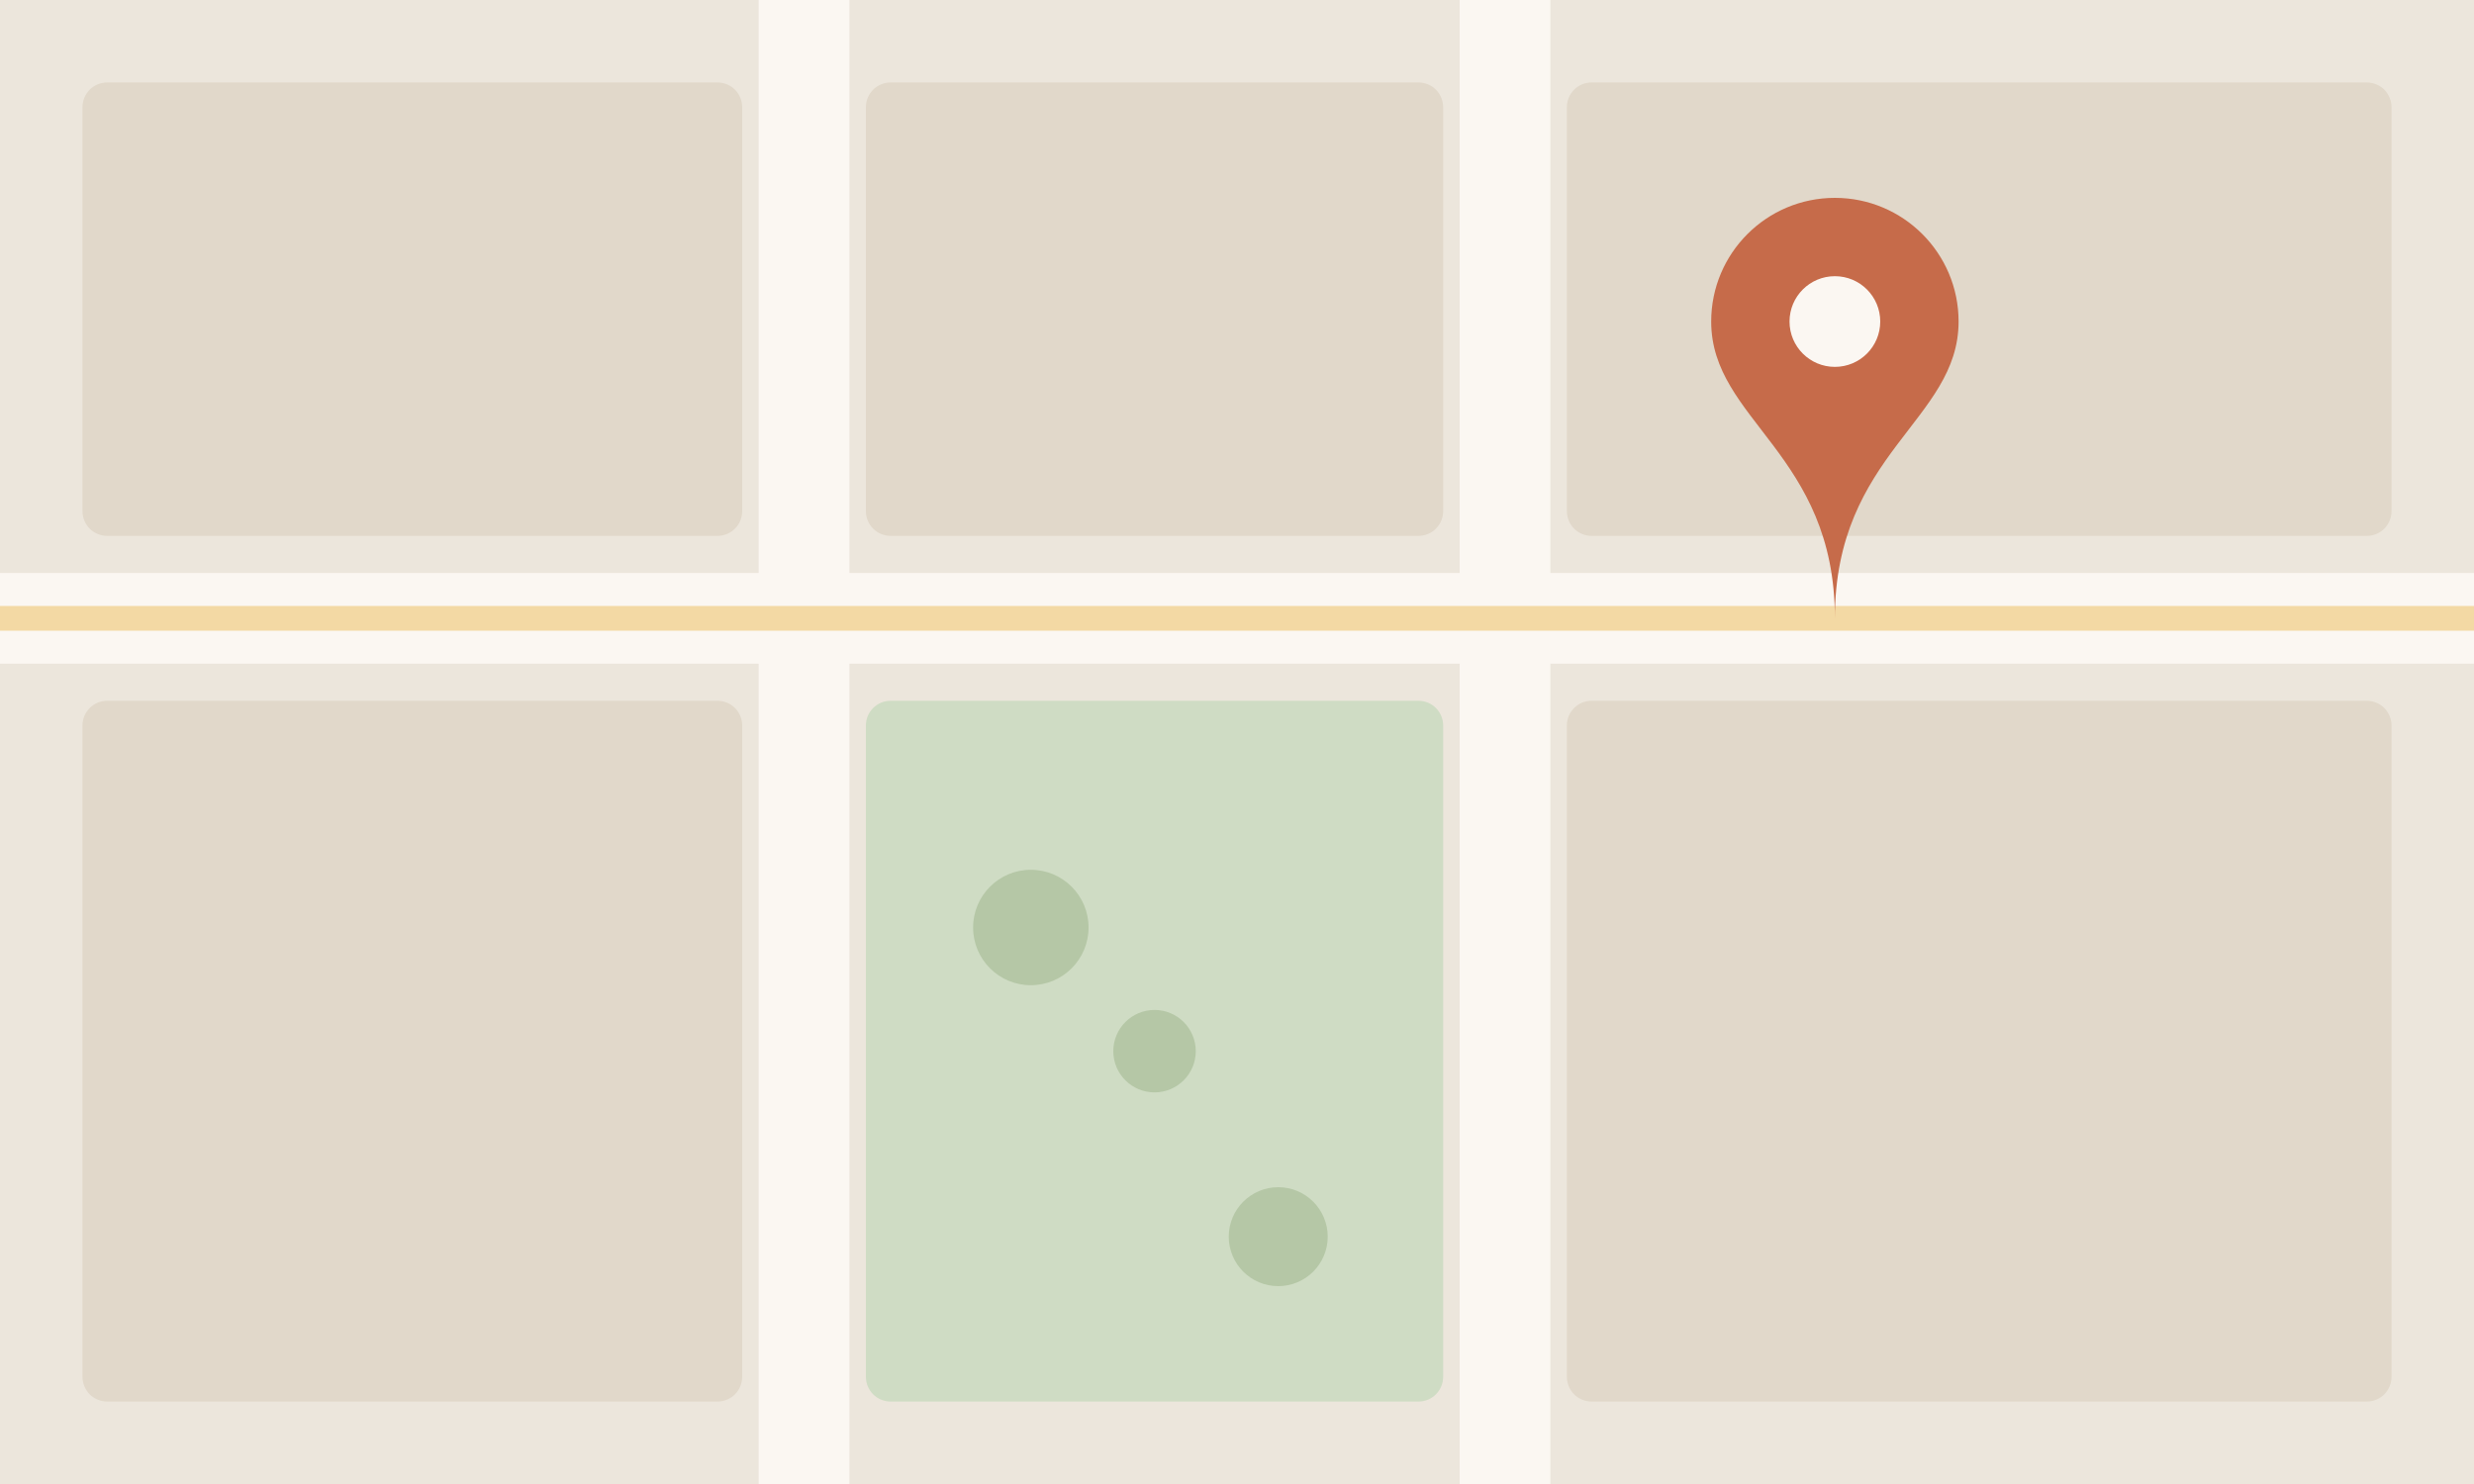
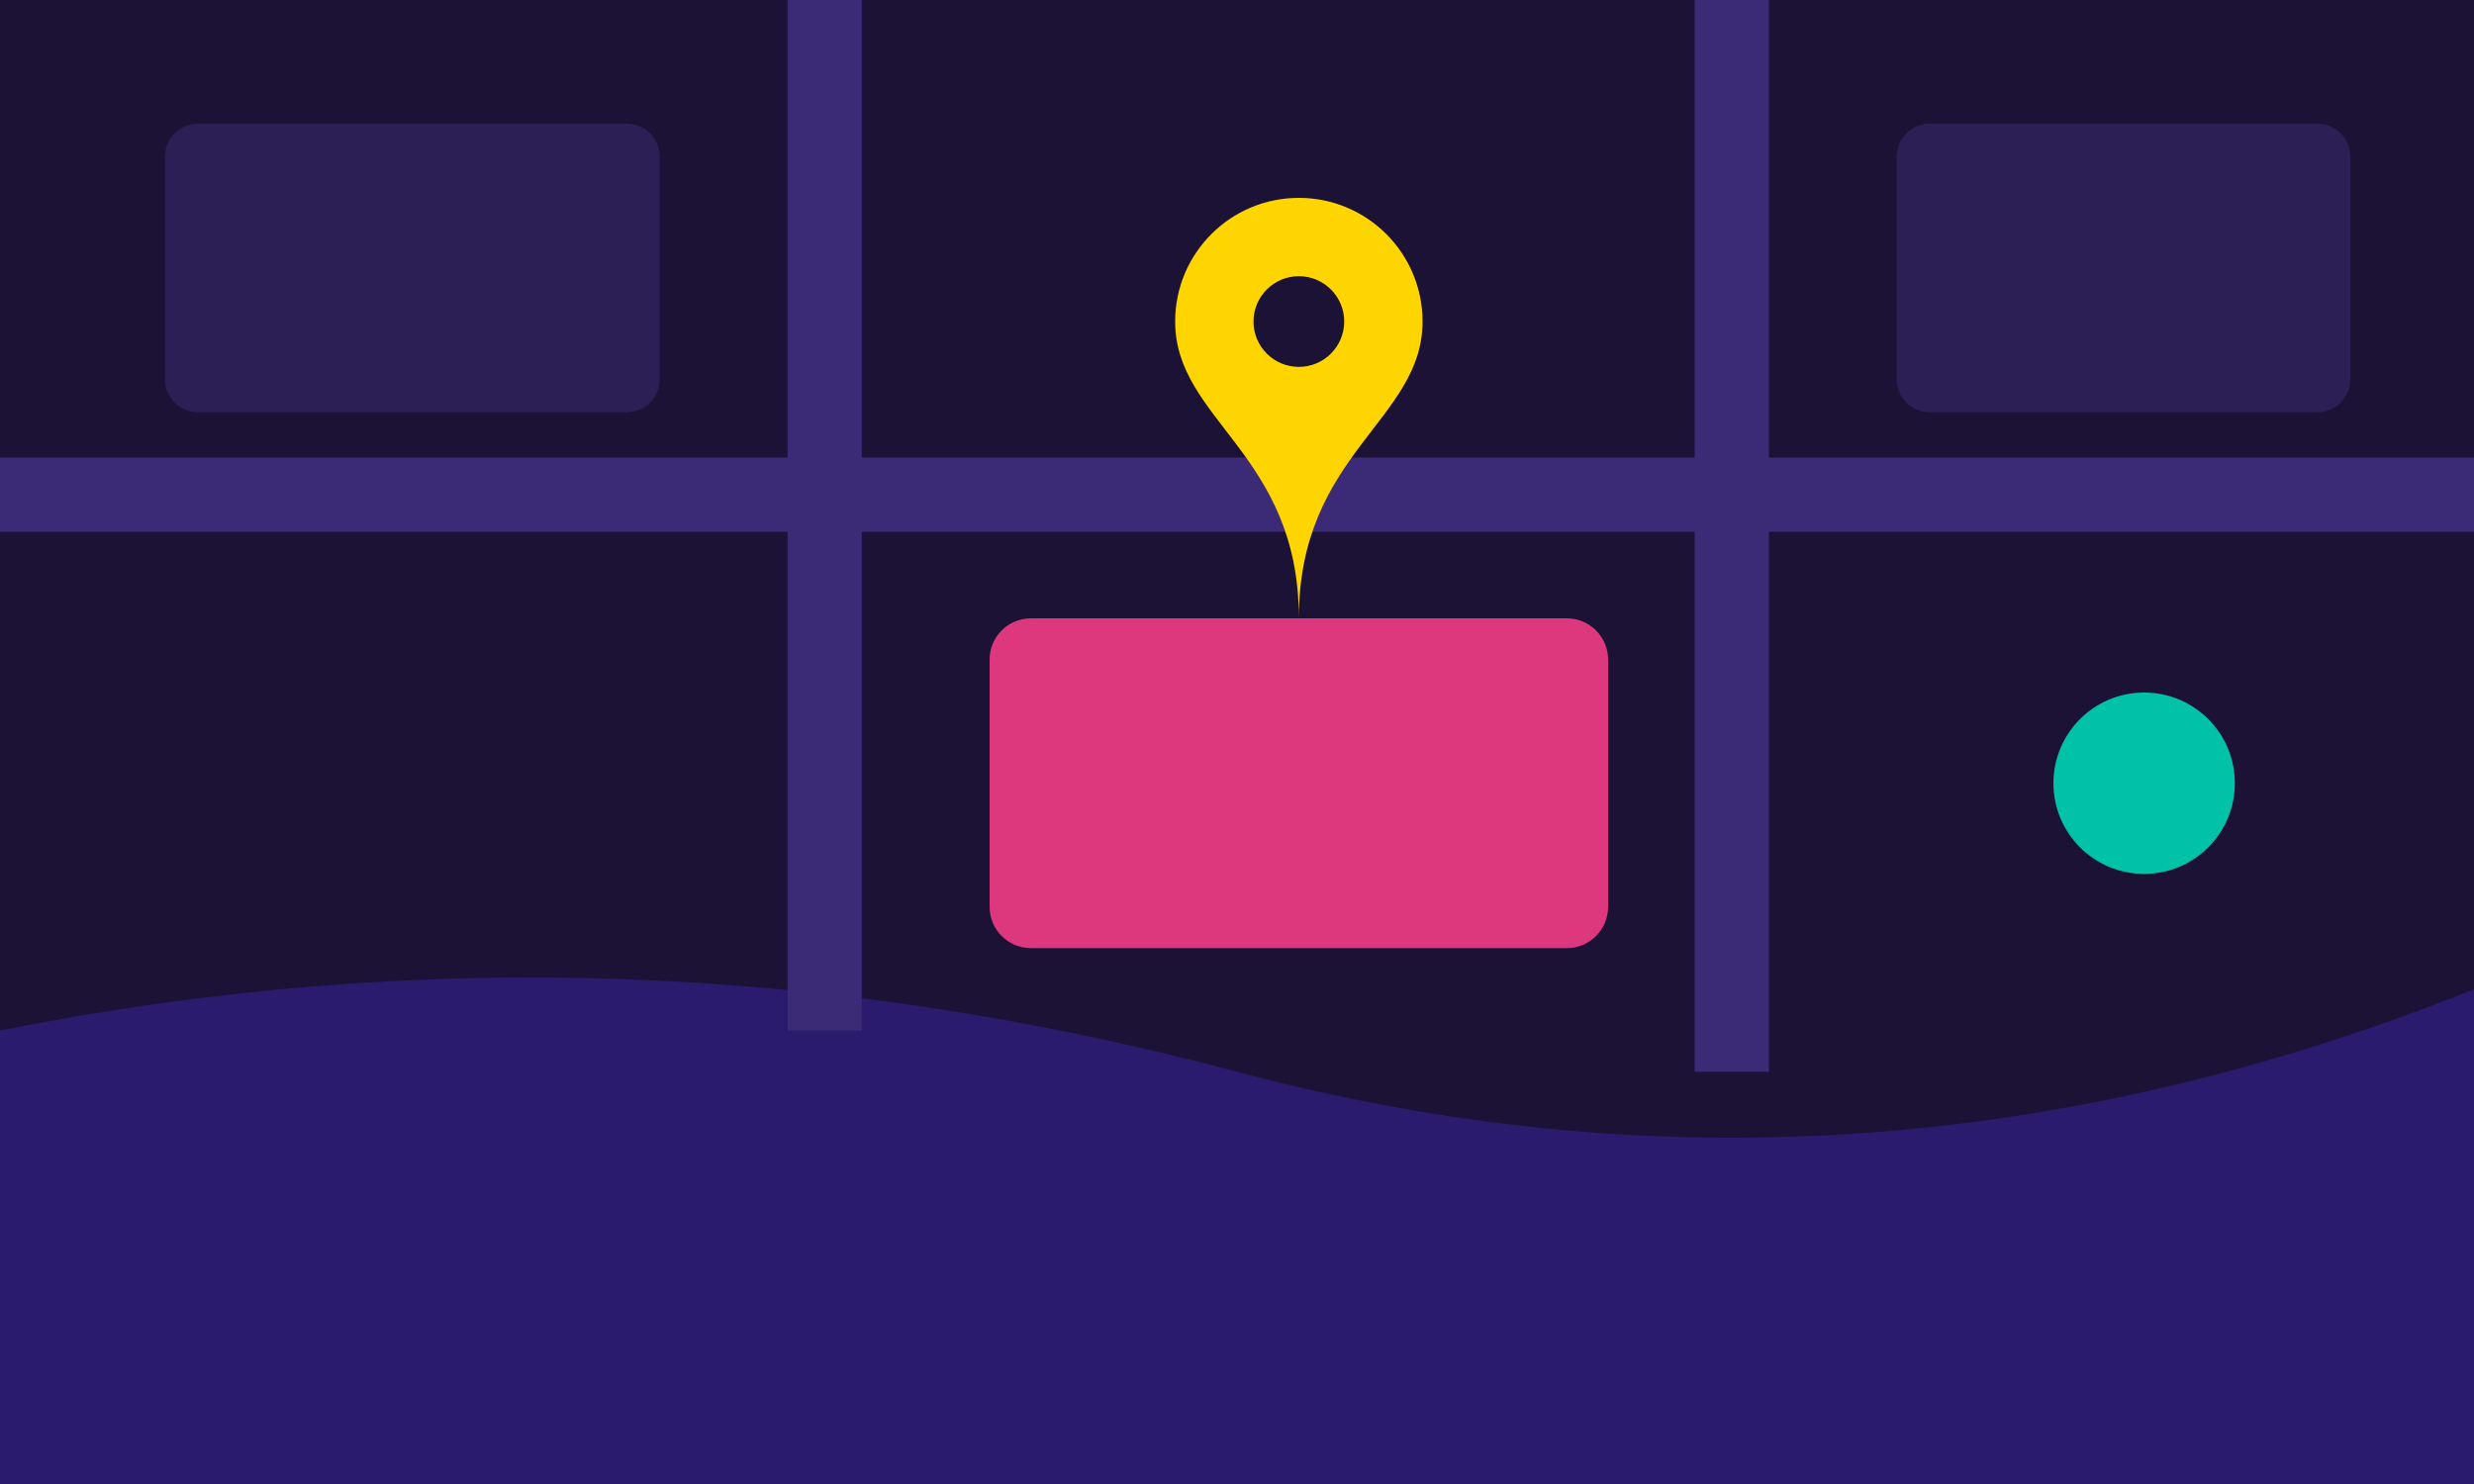
<svg xmlns="http://www.w3.org/2000/svg" viewBox="0 0 600 360">
-   <rect width="600" height="360" fill="#ece6dc" />
-   <g fill="#e1d8ca">
-     <rect x="20" y="20" width="160" height="110" rx="6" />
-     <rect x="210" y="20" width="140" height="110" rx="6" />
-     <rect x="380" y="20" width="200" height="110" rx="6" />
-     <rect x="20" y="170" width="160" height="170" rx="6" />
-     <rect x="380" y="170" width="200" height="170" rx="6" />
+   <rect width="600" height="360" fill="#1c1236" />
+   <path d="M0 250 Q150 220 300 260 T600 240 V360 H0Z" fill="#2a1b6e" />
+   <g fill="none" stroke="#3b2a75" stroke-width="18">
+     <path d="M0 120 H600" />
+     <path d="M200 0 V250" />
+     <path d="M420 0 V260" />
  </g>
-   <rect x="210" y="170" width="140" height="170" rx="6" fill="#cfdcc4" />
-   <g fill="none" stroke="#fbf7f2" stroke-width="22">
-     <path d="M0 150 H600" />
-     <path d="M195 0 V360" />
-     <path d="M365 0 V360" />
-   </g>
-   <path d="M0 150 H600" stroke="#f3d9a4" stroke-width="6" />
-   <circle cx="280" cy="255" r="10" fill="#b5c7a6" />
-   <circle cx="250" cy="225" r="14" fill="#b5c7a6" />
-   <circle cx="310" cy="300" r="12" fill="#b5c7a6" />
-   <path d="M445 150 c0 -40 -30 -48 -30 -72 a30 30 0 0 1 60 0 c0 24 -30 32 -30 72z" fill="#c66b4a" />
-   <circle cx="445" cy="78" r="11" fill="#fbf7f2" />
+   <rect x="240" y="150" width="150" height="80" rx="10" fill="#ff3d8b" opacity=".85" />
+   <rect x="40" y="30" width="120" height="70" rx="8" fill="#2c1f55" />
+   <rect x="460" y="30" width="110" height="70" rx="8" fill="#2c1f55" />
+   <circle cx="520" cy="190" r="22" fill="#00c2a8" />
+   <path d="M315 150 c0 -40 -30 -48 -30 -72 a30 30 0 0 1 60 0 c0 24 -30 32 -30 72z" fill="#ffd500" />
+   <circle cx="315" cy="78" r="11" fill="#1c1236" />
</svg>
